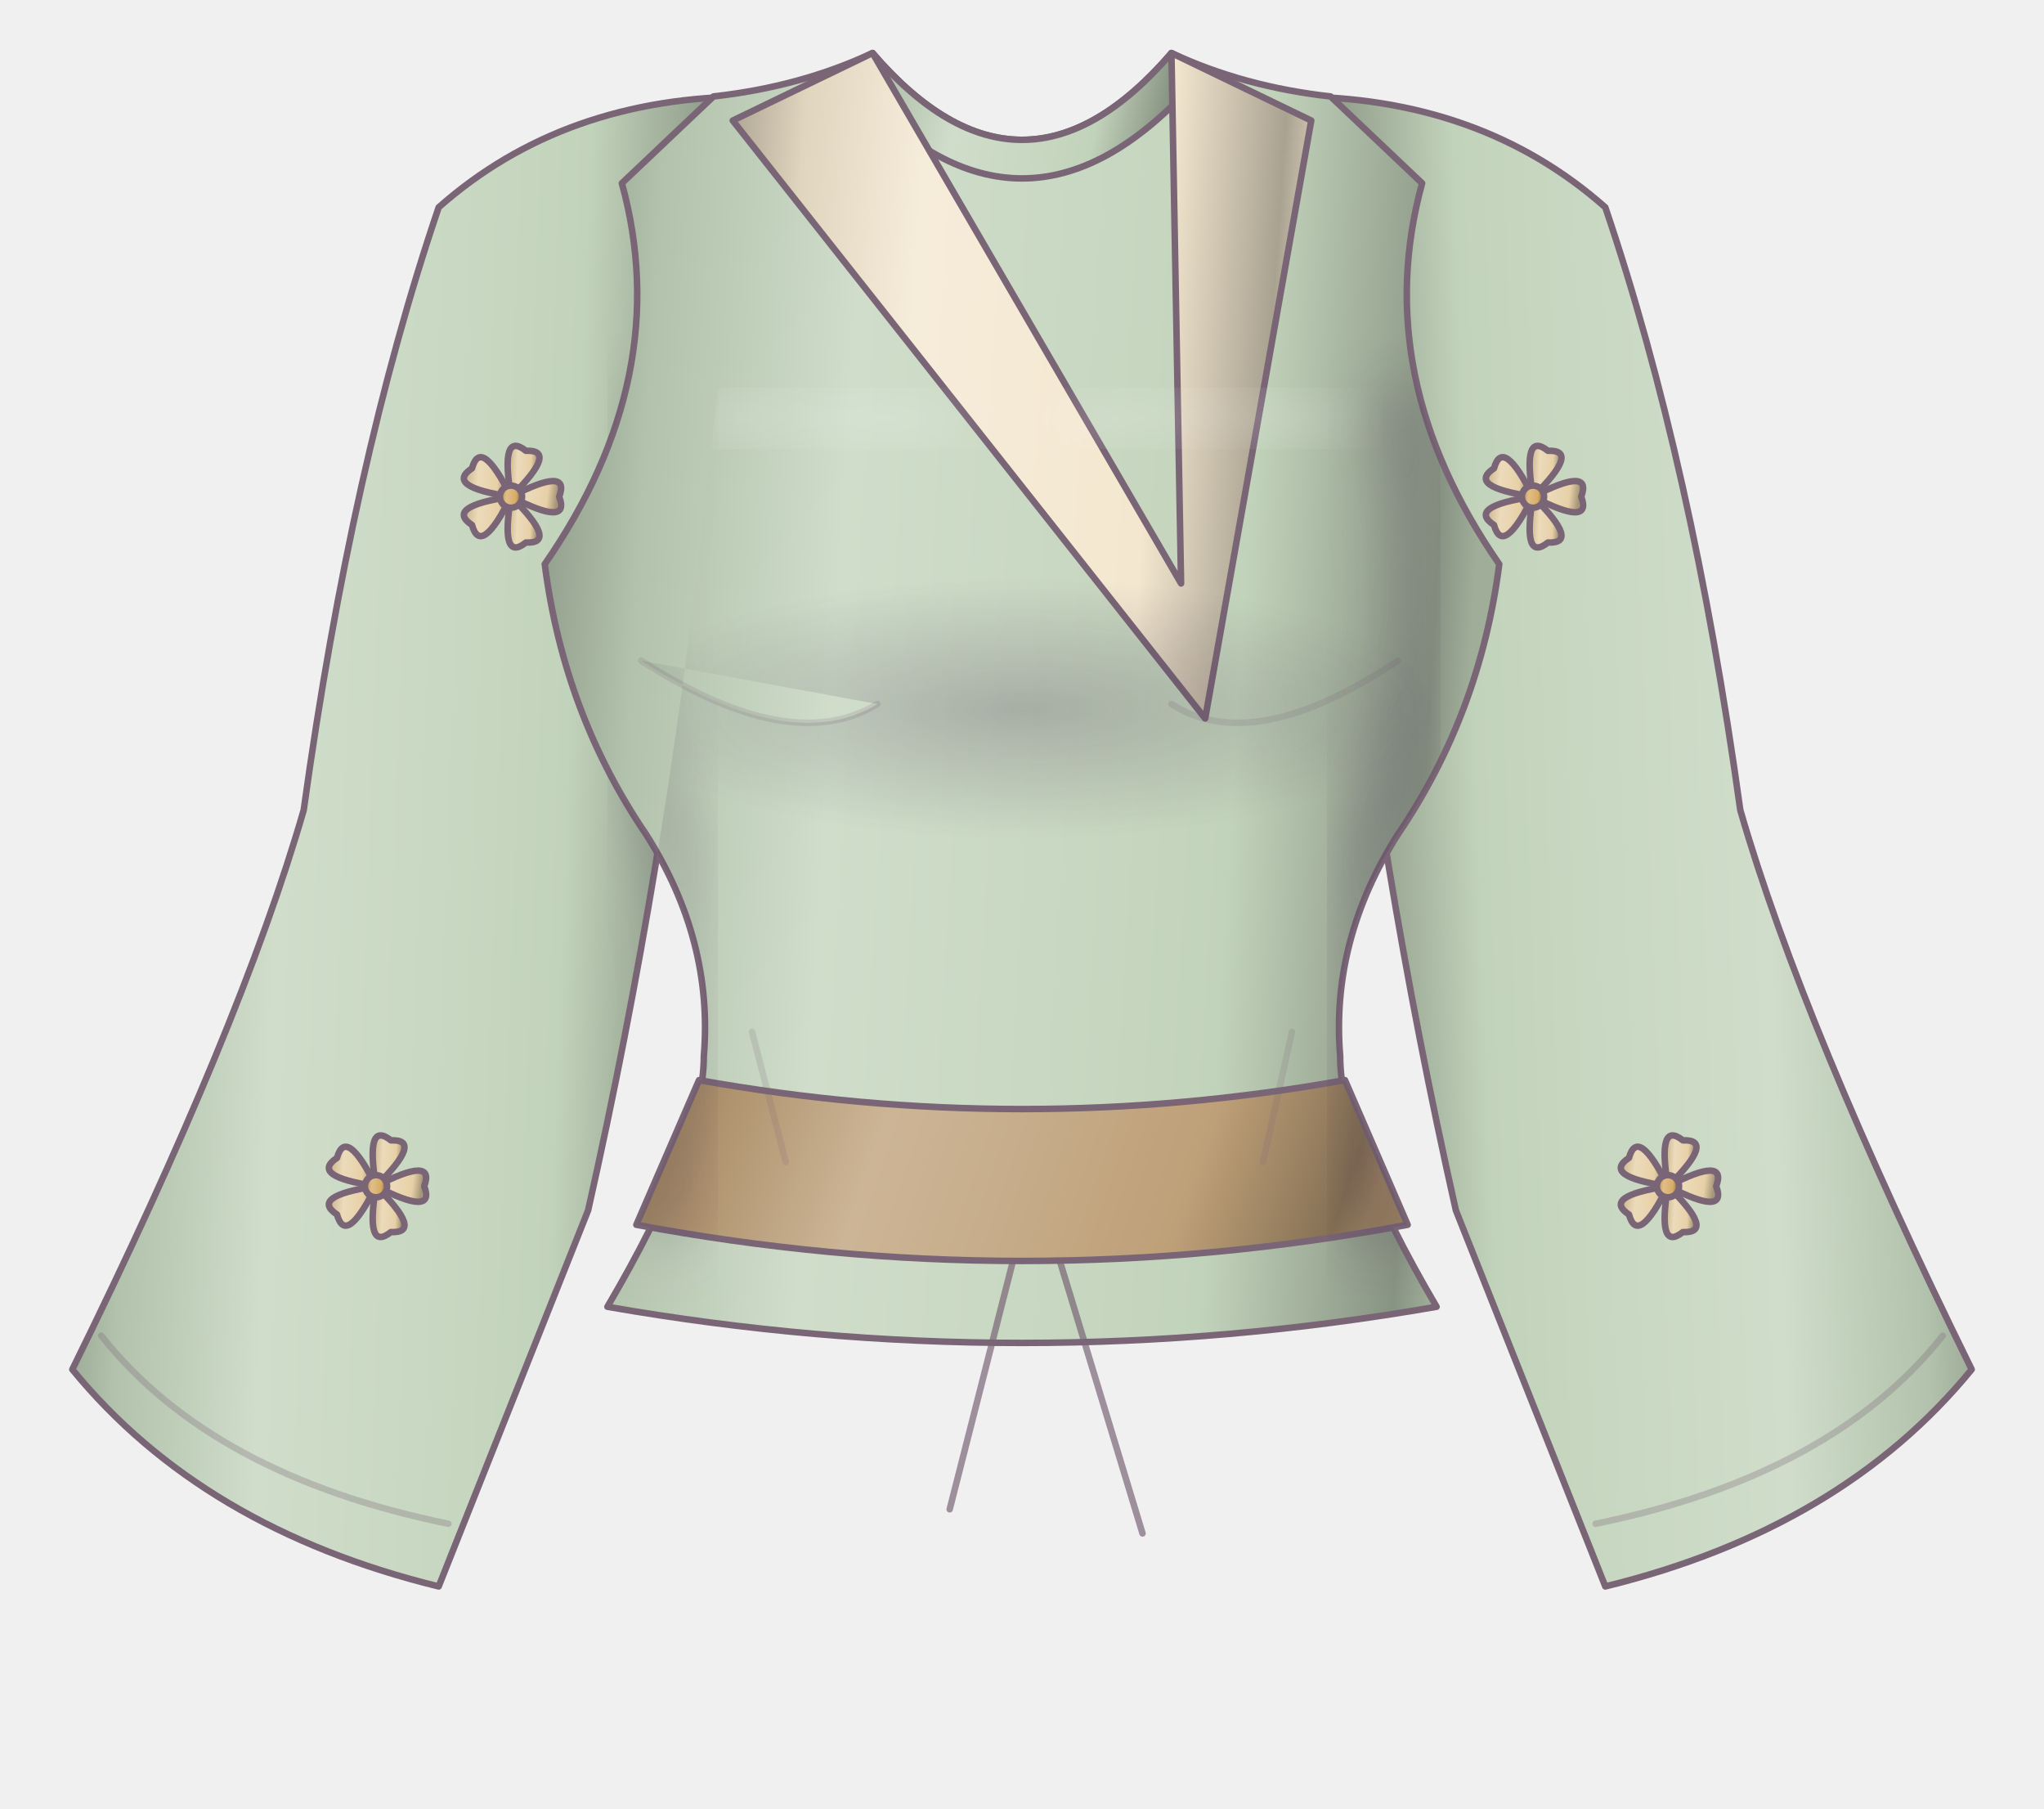
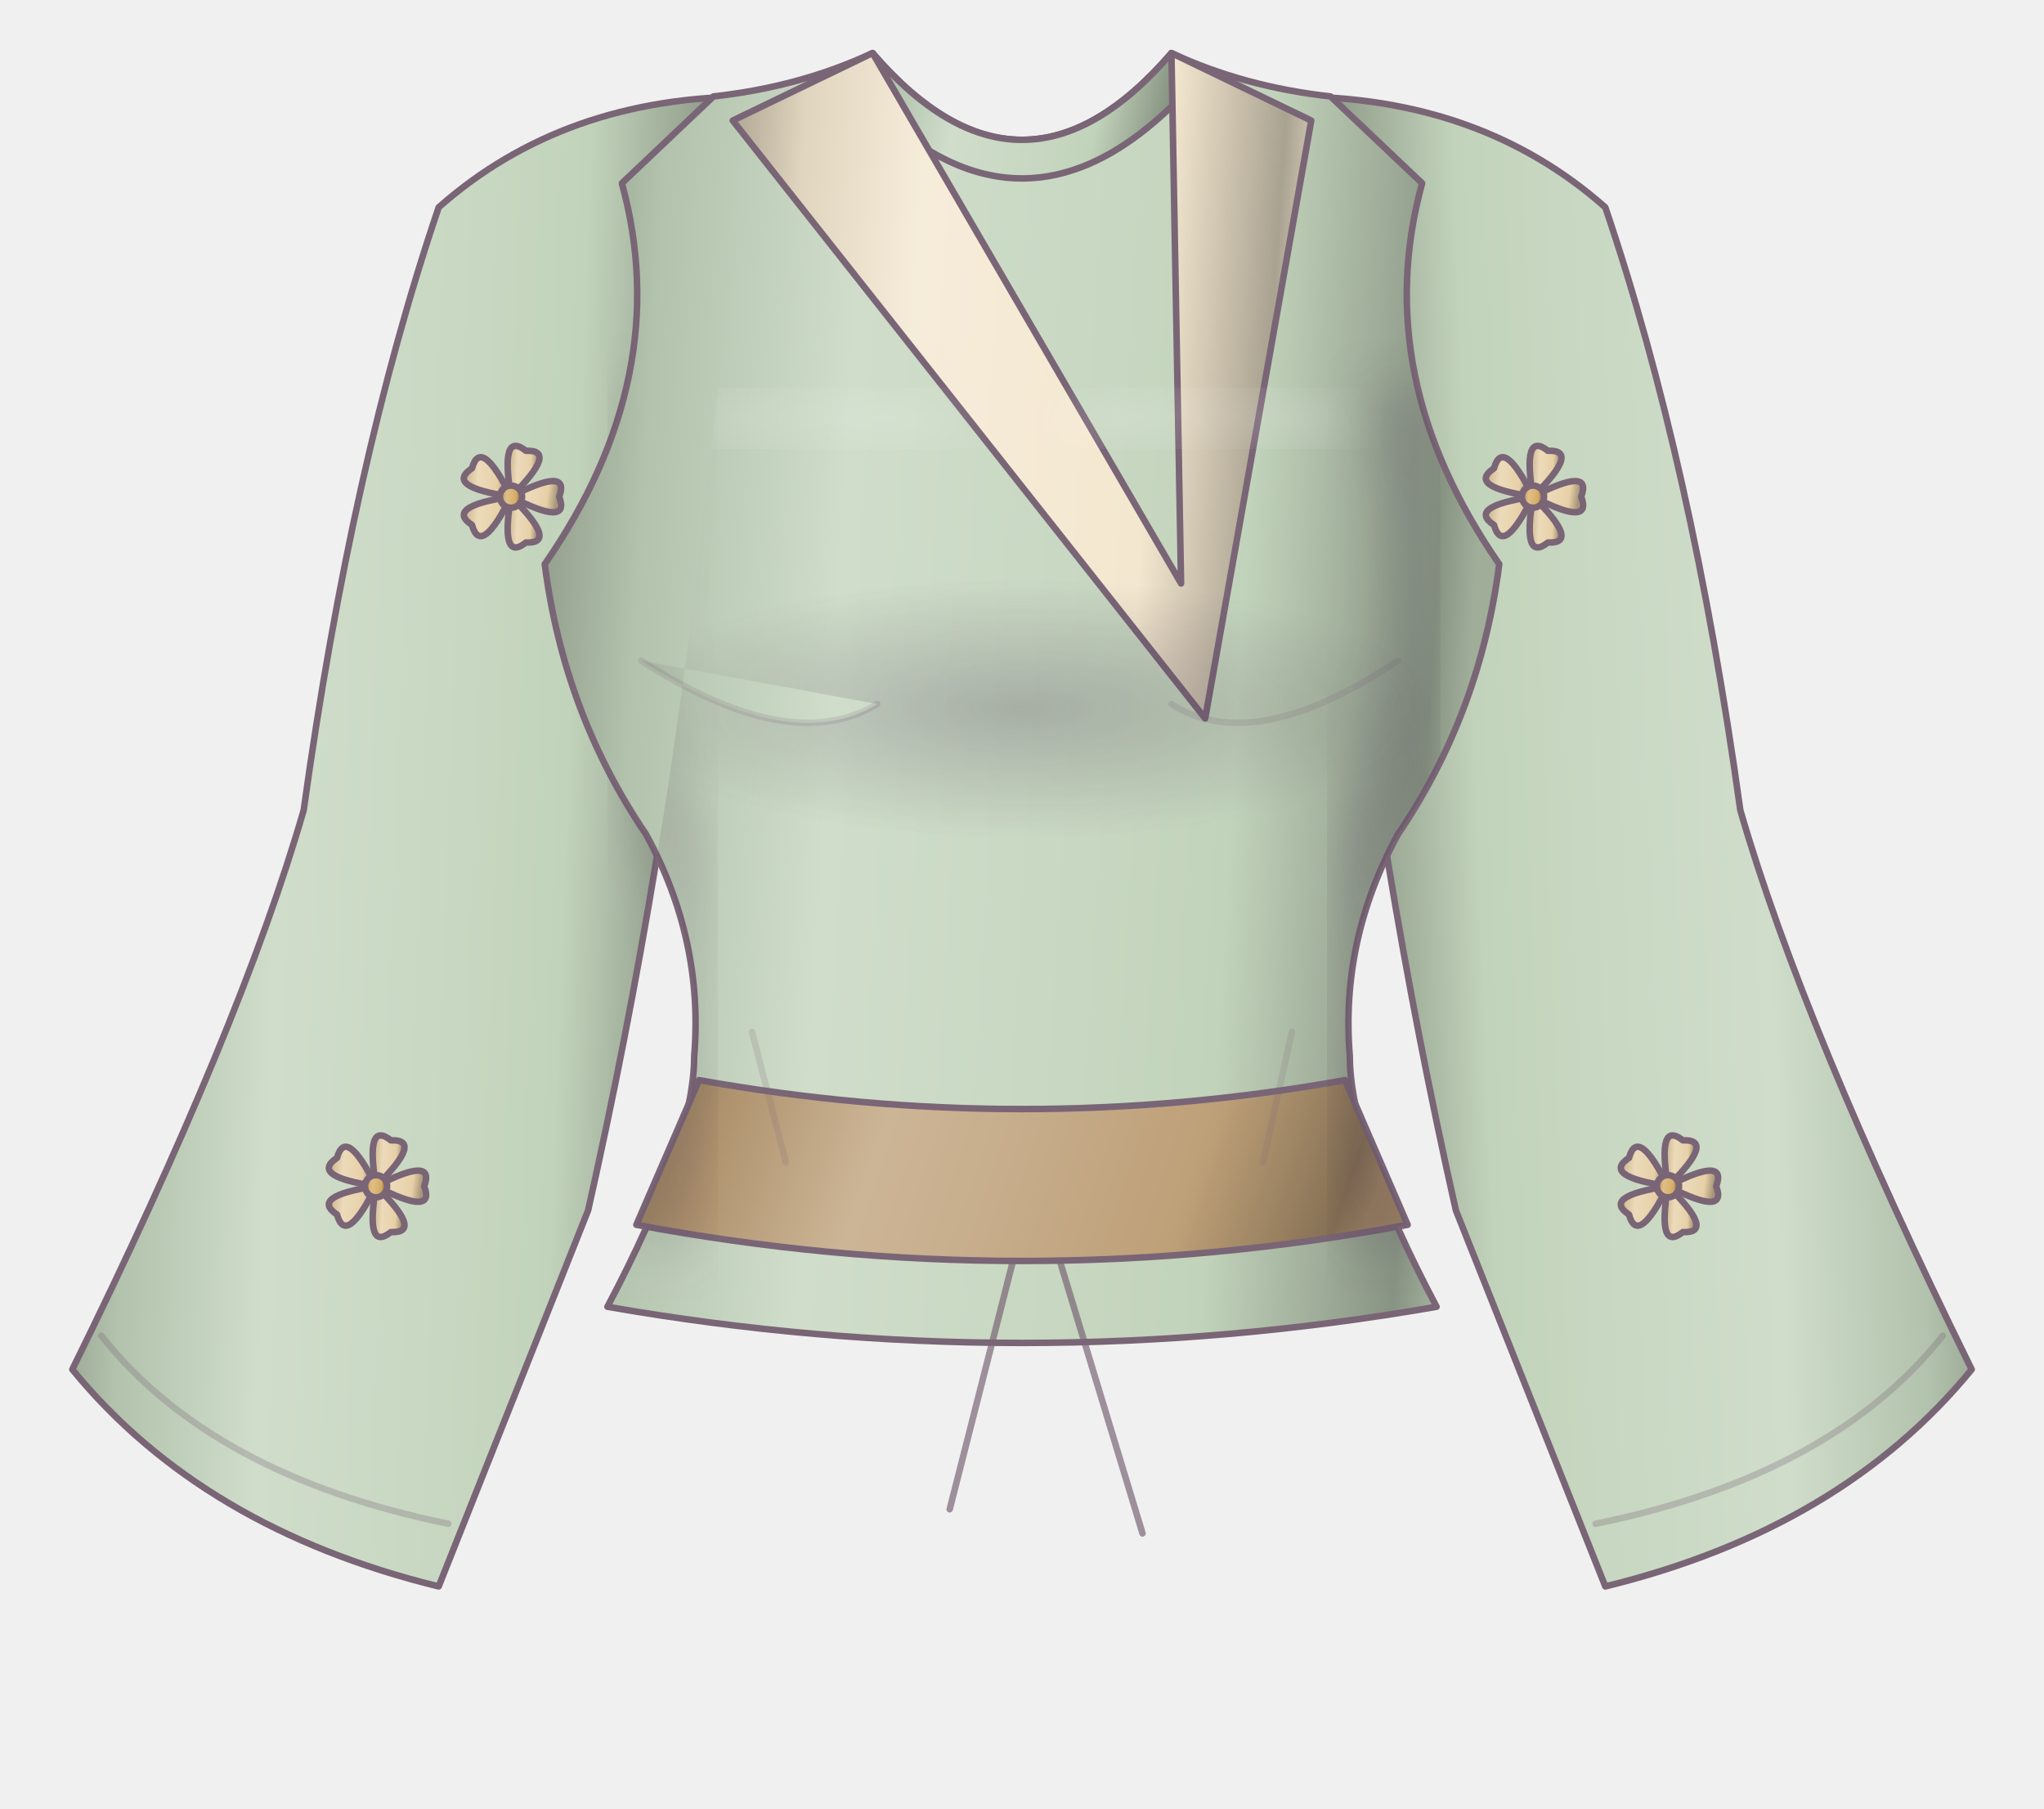
<svg xmlns="http://www.w3.org/2000/svg" width="424" height="375" viewBox="148 267 424 375" fill="none">
  <defs>
-     <linearGradient id="m1mobf2d-0" x1="0" y1="0" x2="1" y2=".08">
+     <linearGradient id="mqbwwwh-0" x1="0" y1="0" x2="1" y2=".08">
      <stop stop-color="#8a9685" />
      <stop offset=".13" stop-color="#b2c2ac" />
      <stop offset=".34" stop-color="#cfddca" />
      <stop offset=".53" stop-color="#cad9c4" />
      <stop offset=".76" stop-color="#c2d3bb" />
      <stop offset=".96" stop-color="#889483" />
      <stop offset="1" stop-color="#9fad99" />
    </linearGradient>
-     <linearGradient id="m1mobf2d-1" x1="0" y1="0" x2="1" y2=".08">
+     <linearGradient id="mqbwwwh-1" x1="0" y1="0" x2="1" y2=".08">
      <stop stop-color="#ada493" />
      <stop offset=".13" stop-color="#e0d5be" />
      <stop offset=".34" stop-color="#f6ecda" />
      <stop offset=".53" stop-color="#f5ead5" />
      <stop offset=".76" stop-color="#f3e7cf" />
      <stop offset=".96" stop-color="#aaa291" />
      <stop offset="1" stop-color="#c7bdaa" />
    </linearGradient>
-     <linearGradient id="m1mobf2d-2" x1="0" y1="0" x2="1" y2=".08">
+     <linearGradient id="mqbwwwh-2" x1="0" y1="0" x2="1" y2=".08">
      <stop stop-color="#877255" />
      <stop offset=".13" stop-color="#af936e" />
      <stop offset=".34" stop-color="#ccb596" />
      <stop offset=".53" stop-color="#c6ac8a" />
      <stop offset=".76" stop-color="#bea078" />
      <stop offset=".96" stop-color="#857054" />
      <stop offset="1" stop-color="#9c8362" />
    </linearGradient>
-     <linearGradient id="m1mobf2d-3" x1="0" y1="0" x2="1" y2=".08">
+     <linearGradient id="mqbwwwh-3" x1="0" y1="0" x2="1" y2=".08">
      <stop stop-color="#a49477" />
      <stop offset=".13" stop-color="#d5bf9a" />
      <stop offset=".34" stop-color="#ecdaba" />
      <stop offset=".53" stop-color="#ead6b2" />
      <stop offset=".76" stop-color="#e7d0a7" />
      <stop offset=".96" stop-color="#a29275" />
      <stop offset="1" stop-color="#bdab89" />
    </linearGradient>
-     <linearGradient id="m1mobf2d-4" x1="0" y1="0" x2="1" y2=".08">
+     <linearGradient id="mqbwwwh-4" x1="0" y1="0" x2="1" y2=".08">
      <stop stop-color="#997a48" />
      <stop offset=".13" stop-color="#c69e5d" />
      <stop offset=".34" stop-color="#e0be87" />
      <stop offset=".53" stop-color="#dcb779" />
      <stop offset=".76" stop-color="#d7ac65" />
      <stop offset=".96" stop-color="#977847" />
      <stop offset="1" stop-color="#b08d53" />
    </linearGradient>
  </defs>
  <g stroke="#796576" stroke-width="1.35" stroke-linecap="round" stroke-linejoin="round">
    <defs>
      <clipPath id="cloth-clip">
-         <path d="M304 287 Q265 287 239 310 Q221 363 211 435 Q198 480 163 551 Q190 584 239 596 L270 518 Q286 447 294 373Z" fill="url(#m1mobf2d-0)" />
+         <path d="M304 287 Q265 287 239 310 Q221 363 211 435 Q198 480 163 551 Q190 584 239 596 L270 518 Q286 447 294 373Z" fill="url(#mqbwwwh-0)" />
        <path d="M169 544 Q192 573 241 583" stroke="#796576" opacity="0.3" />
        <g transform="translate(720 0) scale(-1 1)">
-           <path d="M304 287 Q265 287 239 310 Q221 363 211 435 Q198 480 163 551 Q190 584 239 596 L270 518 Q286 447 294 373Z" fill="url(#m1mobf2d-0)" />
+           <path d="M304 287 Q265 287 239 310 Q221 363 211 435 Q198 480 163 551 Q190 584 239 596 L270 518 Q286 447 294 373Z" fill="url(#mqbwwwh-0)" />
          <path d="M169 544 Q192 573 241 583" stroke="#796576" opacity="0.3" />
        </g>
-         <path d="M329 278 Q360 314 391 278 Q406 285 424 287 L443 305 Q432 345 459 384 Q455 415 438 440 Q424 462 426 486 Q426 504 446 538 Q360 553 274 538 Q294 504 294 486 Q296 462 282 440 Q265 415 261 384 Q288 345 277 305 L296 287 Q314 285 329 278Z" fill="url(#m1mobf2d-0)" />
-         <path d="M329 278 Q360 314 391 278 L395 285 Q360 323 325 285Z" fill="url(#m1mobf2d-0)" />
-         <path d="M329 278 L393 388 L391 278 L420 292 L398 416 L300 292Z" fill="url(#m1mobf2d-1)" />
-         <path d="M293 491 Q360 503 427 491 L440 521 Q360 536 280 521Z" fill="url(#m1mobf2d-2)" />
+         <path d="M329 278 Q360 314 391 278 Q406 285 424 287 L443 305 Q432 345 459 384 Q455 415 438 440 Q426 462 428 486 Q428 504 446 538 Q360 553 274 538 Q292 504 292 486 Q294 462 282 440 Q265 415 261 384 Q288 345 277 305 L296 287 Q314 285 329 278Z" fill="url(#mqbwwwh-0)" />
+         <path d="M329 278 Q360 314 391 278 L395 285 Q360 323 325 285Z" fill="url(#mqbwwwh-0)" />
+         <path d="M329 278 L393 388 L391 278 L420 292 L398 416 L300 292Z" fill="url(#mqbwwwh-1)" />
+         <path d="M293 491 Q360 503 427 491 L440 521 Q360 536 280 521Z" fill="url(#mqbwwwh-2)" />
        <path d="M358 529 L345 580 M368 529 L385 585" stroke="#796576" opacity="0.7" />
-         <path d="M254 370 Q266.418 363.535 264 370 Q266.418 376.465 254 370Z" fill="url(#m1mobf2d-3)" />
-         <path d="M254 370 Q263.986 379.812 257.09 379.511 Q251.689 383.808 254 370Z" fill="url(#m1mobf2d-3)" />
-         <path d="M254 370 Q247.754 382.529 245.91 375.878 Q240.154 372.069 254 370Z" fill="url(#m1mobf2d-3)" />
-         <path d="M254 370 Q240.154 367.931 245.91 364.122 Q247.754 357.471 254 370Z" fill="url(#m1mobf2d-3)" />
-         <path d="M254 370 Q251.689 356.192 257.09 360.489 Q263.986 360.188 254 370Z" fill="url(#m1mobf2d-3)" />
-         <circle cx="254" cy="370" r="2.3" fill="url(#m1mobf2d-4)" />
-         <path d="M466 370 Q478.418 363.535 476 370 Q478.418 376.465 466 370Z" fill="url(#m1mobf2d-3)" />
-         <path d="M466 370 Q475.986 379.812 469.09 379.511 Q463.689 383.808 466 370Z" fill="url(#m1mobf2d-3)" />
-         <path d="M466 370 Q459.754 382.529 457.91 375.878 Q452.154 372.069 466 370Z" fill="url(#m1mobf2d-3)" />
-         <path d="M466 370 Q452.154 367.931 457.91 364.122 Q459.754 357.471 466 370Z" fill="url(#m1mobf2d-3)" />
-         <path d="M466 370 Q463.689 356.192 469.09 360.489 Q475.986 360.188 466 370Z" fill="url(#m1mobf2d-3)" />
-         <circle cx="466" cy="370" r="2.3" fill="url(#m1mobf2d-4)" />
-         <path d="M226 513 Q238.418 506.535 236 513 Q238.418 519.465 226 513Z" fill="url(#m1mobf2d-3)" />
-         <path d="M226 513 Q235.986 522.812 229.09 522.511 Q223.689 526.808 226 513Z" fill="url(#m1mobf2d-3)" />
-         <path d="M226 513 Q219.754 525.529 217.91 518.878 Q212.154 515.069 226 513Z" fill="url(#m1mobf2d-3)" />
-         <path d="M226 513 Q212.154 510.931 217.91 507.122 Q219.754 500.471 226 513Z" fill="url(#m1mobf2d-3)" />
-         <path d="M226 513 Q223.689 499.192 229.09 503.489 Q235.986 503.188 226 513Z" fill="url(#m1mobf2d-3)" />
-         <circle cx="226" cy="513" r="2.3" fill="url(#m1mobf2d-4)" />
-         <path d="M494 513 Q506.418 506.535 504 513 Q506.418 519.465 494 513Z" fill="url(#m1mobf2d-3)" />
-         <path d="M494 513 Q503.986 522.812 497.09 522.511 Q491.689 526.808 494 513Z" fill="url(#m1mobf2d-3)" />
-         <path d="M494 513 Q487.754 525.529 485.91 518.878 Q480.154 515.069 494 513Z" fill="url(#m1mobf2d-3)" />
-         <path d="M494 513 Q480.154 510.931 485.91 507.122 Q487.754 500.471 494 513Z" fill="url(#m1mobf2d-3)" />
-         <path d="M494 513 Q491.689 499.192 497.09 503.489 Q503.986 503.188 494 513Z" fill="url(#m1mobf2d-3)" />
-         <circle cx="494" cy="513" r="2.3" fill="url(#m1mobf2d-4)" />
+         <path d="M254 370 Q266.418 363.535 264 370 Q266.418 376.465 254 370Z" fill="url(#mqbwwwh-3)" />
+         <path d="M254 370 Q263.986 379.812 257.09 379.511 Q251.689 383.808 254 370Z" fill="url(#mqbwwwh-3)" />
+         <path d="M254 370 Q247.754 382.529 245.91 375.878 Q240.154 372.069 254 370Z" fill="url(#mqbwwwh-3)" />
+         <path d="M254 370 Q240.154 367.931 245.91 364.122 Q247.754 357.471 254 370Z" fill="url(#mqbwwwh-3)" />
+         <path d="M254 370 Q251.689 356.192 257.09 360.489 Q263.986 360.188 254 370Z" fill="url(#mqbwwwh-3)" />
+         <circle cx="254" cy="370" r="2.3" fill="url(#mqbwwwh-4)" />
+         <path d="M466 370 Q478.418 363.535 476 370 Q478.418 376.465 466 370Z" fill="url(#mqbwwwh-3)" />
+         <path d="M466 370 Q475.986 379.812 469.09 379.511 Q463.689 383.808 466 370Z" fill="url(#mqbwwwh-3)" />
+         <path d="M466 370 Q459.754 382.529 457.91 375.878 Q452.154 372.069 466 370Z" fill="url(#mqbwwwh-3)" />
+         <path d="M466 370 Q452.154 367.931 457.91 364.122 Q459.754 357.471 466 370Z" fill="url(#mqbwwwh-3)" />
+         <path d="M466 370 Q463.689 356.192 469.09 360.489 Q475.986 360.188 466 370Z" fill="url(#mqbwwwh-3)" />
+         <circle cx="466" cy="370" r="2.3" fill="url(#mqbwwwh-4)" />
+         <path d="M226 513 Q238.418 506.535 236 513 Q238.418 519.465 226 513Z" fill="url(#mqbwwwh-3)" />
+         <path d="M226 513 Q235.986 522.812 229.09 522.511 Q223.689 526.808 226 513Z" fill="url(#mqbwwwh-3)" />
+         <path d="M226 513 Q219.754 525.529 217.91 518.878 Q212.154 515.069 226 513Z" fill="url(#mqbwwwh-3)" />
+         <path d="M226 513 Q212.154 510.931 217.91 507.122 Q219.754 500.471 226 513Z" fill="url(#mqbwwwh-3)" />
+         <path d="M226 513 Q223.689 499.192 229.09 503.489 Q235.986 503.188 226 513Z" fill="url(#mqbwwwh-3)" />
+         <circle cx="226" cy="513" r="2.3" fill="url(#mqbwwwh-4)" />
+         <path d="M494 513 Q506.418 506.535 504 513 Q506.418 519.465 494 513Z" fill="url(#mqbwwwh-3)" />
+         <path d="M494 513 Q503.986 522.812 497.09 522.511 Q491.689 526.808 494 513Z" fill="url(#mqbwwwh-3)" />
+         <path d="M494 513 Q487.754 525.529 485.91 518.878 Q480.154 515.069 494 513Z" fill="url(#mqbwwwh-3)" />
+         <path d="M494 513 Q480.154 510.931 485.91 507.122 Q487.754 500.471 494 513Z" fill="url(#mqbwwwh-3)" />
+         <path d="M494 513 Q491.689 499.192 497.09 503.489 Q503.986 503.188 494 513Z" fill="url(#mqbwwwh-3)" />
+         <circle cx="494" cy="513" r="2.3" fill="url(#mqbwwwh-4)" />
        <path d="M281 404 Q312 424 330 413 M438 404 Q408 424 391 413 M304 481 L311 508 M416 481 L410 508" stroke="#796576" opacity="0.18" />
      </clipPath>
      <linearGradient id="cloth-round">
        <stop stop-color="#302039" stop-opacity=".19" />
        <stop offset=".32" stop-color="#fff" stop-opacity=".22" />
        <stop offset=".6" stop-color="#fff" stop-opacity="0" />
        <stop offset="1" stop-color="#302039" stop-opacity=".18" />
      </linearGradient>
      <radialGradient id="cloth-contact">
        <stop stop-color="#392841" stop-opacity=".24" />
        <stop offset="1" stop-color="#392841" stop-opacity="0" />
      </radialGradient>
      <filter id="cloth-soft">
        <feGaussianBlur stdDeviation="6" />
      </filter>
    </defs>
-     <path d="M304 287 Q265 287 239 310 Q221 363 211 435 Q198 480 163 551 Q190 584 239 596 L270 518 Q286 447 294 373Z" fill="url(#m1mobf2d-0)" />
+     <path d="M304 287 Q265 287 239 310 Q221 363 211 435 Q198 480 163 551 Q190 584 239 596 L270 518 Q286 447 294 373Z" fill="url(#mqbwwwh-0)" />
    <path d="M169 544 Q192 573 241 583" stroke="#796576" opacity="0.3" />
    <g transform="translate(720 0) scale(-1 1)">
-       <path d="M304 287 Q265 287 239 310 Q221 363 211 435 Q198 480 163 551 Q190 584 239 596 L270 518 Q286 447 294 373Z" fill="url(#m1mobf2d-0)" />
+       <path d="M304 287 Q265 287 239 310 Q221 363 211 435 Q198 480 163 551 Q190 584 239 596 L270 518 Q286 447 294 373Z" fill="url(#mqbwwwh-0)" />
      <path d="M169 544 Q192 573 241 583" stroke="#796576" opacity="0.3" />
    </g>
-     <path d="M329 278 Q360 314 391 278 Q406 285 424 287 L443 305 Q432 345 459 384 Q455 415 438 440 Q424 462 426 486 Q426 504 446 538 Q360 553 274 538 Q294 504 294 486 Q296 462 282 440 Q265 415 261 384 Q288 345 277 305 L296 287 Q314 285 329 278Z" fill="url(#m1mobf2d-0)" />
-     <path d="M329 278 Q360 314 391 278 L395 285 Q360 323 325 285Z" fill="url(#m1mobf2d-0)" />
-     <path d="M329 278 L393 388 L391 278 L420 292 L398 416 L300 292Z" fill="url(#m1mobf2d-1)" />
-     <path d="M293 491 Q360 503 427 491 L440 521 Q360 536 280 521Z" fill="url(#m1mobf2d-2)" />
+     <path d="M329 278 Q360 314 391 278 Q406 285 424 287 L443 305 Q432 345 459 384 Q455 415 438 440 Q426 462 428 486 Q428 504 446 538 Q360 553 274 538 Q292 504 292 486 Q294 462 282 440 Q265 415 261 384 Q288 345 277 305 L296 287 Q314 285 329 278Z" fill="url(#mqbwwwh-0)" />
+     <path d="M329 278 Q360 314 391 278 L395 285 Q360 323 325 285Z" fill="url(#mqbwwwh-0)" />
+     <path d="M329 278 L393 388 L391 278 L420 292 L398 416 L300 292Z" fill="url(#mqbwwwh-1)" />
+     <path d="M293 491 Q360 503 427 491 L440 521 Q360 536 280 521Z" fill="url(#mqbwwwh-2)" />
    <path d="M358 529 L345 580 M368 529 L385 585" stroke="#796576" opacity="0.7" />
-     <path d="M254 370 Q266.418 363.535 264 370 Q266.418 376.465 254 370Z" fill="url(#m1mobf2d-3)" />
-     <path d="M254 370 Q263.986 379.812 257.09 379.511 Q251.689 383.808 254 370Z" fill="url(#m1mobf2d-3)" />
-     <path d="M254 370 Q247.754 382.529 245.91 375.878 Q240.154 372.069 254 370Z" fill="url(#m1mobf2d-3)" />
-     <path d="M254 370 Q240.154 367.931 245.91 364.122 Q247.754 357.471 254 370Z" fill="url(#m1mobf2d-3)" />
-     <path d="M254 370 Q251.689 356.192 257.09 360.489 Q263.986 360.188 254 370Z" fill="url(#m1mobf2d-3)" />
-     <circle cx="254" cy="370" r="2.3" fill="url(#m1mobf2d-4)" />
-     <path d="M466 370 Q478.418 363.535 476 370 Q478.418 376.465 466 370Z" fill="url(#m1mobf2d-3)" />
-     <path d="M466 370 Q475.986 379.812 469.09 379.511 Q463.689 383.808 466 370Z" fill="url(#m1mobf2d-3)" />
-     <path d="M466 370 Q459.754 382.529 457.91 375.878 Q452.154 372.069 466 370Z" fill="url(#m1mobf2d-3)" />
-     <path d="M466 370 Q452.154 367.931 457.91 364.122 Q459.754 357.471 466 370Z" fill="url(#m1mobf2d-3)" />
-     <path d="M466 370 Q463.689 356.192 469.09 360.489 Q475.986 360.188 466 370Z" fill="url(#m1mobf2d-3)" />
-     <circle cx="466" cy="370" r="2.3" fill="url(#m1mobf2d-4)" />
-     <path d="M226 513 Q238.418 506.535 236 513 Q238.418 519.465 226 513Z" fill="url(#m1mobf2d-3)" />
-     <path d="M226 513 Q235.986 522.812 229.09 522.511 Q223.689 526.808 226 513Z" fill="url(#m1mobf2d-3)" />
-     <path d="M226 513 Q219.754 525.529 217.91 518.878 Q212.154 515.069 226 513Z" fill="url(#m1mobf2d-3)" />
-     <path d="M226 513 Q212.154 510.931 217.91 507.122 Q219.754 500.471 226 513Z" fill="url(#m1mobf2d-3)" />
-     <path d="M226 513 Q223.689 499.192 229.09 503.489 Q235.986 503.188 226 513Z" fill="url(#m1mobf2d-3)" />
-     <circle cx="226" cy="513" r="2.3" fill="url(#m1mobf2d-4)" />
-     <path d="M494 513 Q506.418 506.535 504 513 Q506.418 519.465 494 513Z" fill="url(#m1mobf2d-3)" />
-     <path d="M494 513 Q503.986 522.812 497.09 522.511 Q491.689 526.808 494 513Z" fill="url(#m1mobf2d-3)" />
-     <path d="M494 513 Q487.754 525.529 485.91 518.878 Q480.154 515.069 494 513Z" fill="url(#m1mobf2d-3)" />
-     <path d="M494 513 Q480.154 510.931 485.91 507.122 Q487.754 500.471 494 513Z" fill="url(#m1mobf2d-3)" />
-     <path d="M494 513 Q491.689 499.192 497.09 503.489 Q503.986 503.188 494 513Z" fill="url(#m1mobf2d-3)" />
-     <circle cx="494" cy="513" r="2.3" fill="url(#m1mobf2d-4)" />
+     <path d="M254 370 Q266.418 363.535 264 370 Q266.418 376.465 254 370Z" fill="url(#mqbwwwh-3)" />
+     <path d="M254 370 Q263.986 379.812 257.09 379.511 Q251.689 383.808 254 370Z" fill="url(#mqbwwwh-3)" />
+     <path d="M254 370 Q247.754 382.529 245.91 375.878 Q240.154 372.069 254 370Z" fill="url(#mqbwwwh-3)" />
+     <path d="M254 370 Q240.154 367.931 245.91 364.122 Q247.754 357.471 254 370Z" fill="url(#mqbwwwh-3)" />
+     <path d="M254 370 Q251.689 356.192 257.09 360.489 Q263.986 360.188 254 370Z" fill="url(#mqbwwwh-3)" />
+     <circle cx="254" cy="370" r="2.3" fill="url(#mqbwwwh-4)" />
+     <path d="M466 370 Q478.418 363.535 476 370 Q478.418 376.465 466 370Z" fill="url(#mqbwwwh-3)" />
+     <path d="M466 370 Q475.986 379.812 469.09 379.511 Q463.689 383.808 466 370Z" fill="url(#mqbwwwh-3)" />
+     <path d="M466 370 Q459.754 382.529 457.91 375.878 Q452.154 372.069 466 370Z" fill="url(#mqbwwwh-3)" />
+     <path d="M466 370 Q452.154 367.931 457.91 364.122 Q459.754 357.471 466 370Z" fill="url(#mqbwwwh-3)" />
+     <path d="M466 370 Q463.689 356.192 469.09 360.489 Q475.986 360.188 466 370Z" fill="url(#mqbwwwh-3)" />
+     <circle cx="466" cy="370" r="2.3" fill="url(#mqbwwwh-4)" />
+     <path d="M226 513 Q238.418 506.535 236 513 Q238.418 519.465 226 513Z" fill="url(#mqbwwwh-3)" />
+     <path d="M226 513 Q235.986 522.812 229.09 522.511 Q223.689 526.808 226 513Z" fill="url(#mqbwwwh-3)" />
+     <path d="M226 513 Q219.754 525.529 217.91 518.878 Q212.154 515.069 226 513Z" fill="url(#mqbwwwh-3)" />
+     <path d="M226 513 Q212.154 510.931 217.91 507.122 Q219.754 500.471 226 513Z" fill="url(#mqbwwwh-3)" />
+     <path d="M226 513 Q223.689 499.192 229.09 503.489 Q235.986 503.188 226 513Z" fill="url(#mqbwwwh-3)" />
+     <circle cx="226" cy="513" r="2.3" fill="url(#mqbwwwh-4)" />
+     <path d="M494 513 Q506.418 506.535 504 513 Q506.418 519.465 494 513Z" fill="url(#mqbwwwh-3)" />
+     <path d="M494 513 Q503.986 522.812 497.09 522.511 Q491.689 526.808 494 513Z" fill="url(#mqbwwwh-3)" />
+     <path d="M494 513 Q487.754 525.529 485.91 518.878 Q480.154 515.069 494 513Z" fill="url(#mqbwwwh-3)" />
+     <path d="M494 513 Q480.154 510.931 485.91 507.122 Q487.754 500.471 494 513Z" fill="url(#mqbwwwh-3)" />
+     <path d="M494 513 Q491.689 499.192 497.09 503.489 Q503.986 503.188 494 513Z" fill="url(#mqbwwwh-3)" />
+     <circle cx="494" cy="513" r="2.3" fill="url(#mqbwwwh-4)" />
    <path d="M281 404 Q312 424 330 413 M438 404 Q408 424 391 413 M304 481 L311 508 M416 481 L410 508" stroke="#796576" opacity="0.18" />
    <g data-material="cloth-volume" clip-path="url(#cloth-clip)">
      <path d="M281 353 Q269 397 286 437 Q304 469 286 520" fill="none" stroke="#392841" stroke-width="14" opacity=".15" filter="url(#cloth-soft)" />
      <path d="M440 354 Q452 397 434 437 Q417 474 433 519" fill="none" stroke="#392841" stroke-width="16" opacity=".22" filter="url(#cloth-soft)" />
      <path d="M297 357 Q315 340 341 359 M376 356 Q400 340 422 358" fill="none" stroke="#fff" stroke-width="14" opacity=".2" filter="url(#cloth-soft)" />
      <ellipse cx="360" cy="414" rx="85" ry="27" fill="url(#cloth-contact)" stroke="none" />
    </g>
  </g>
</svg>
